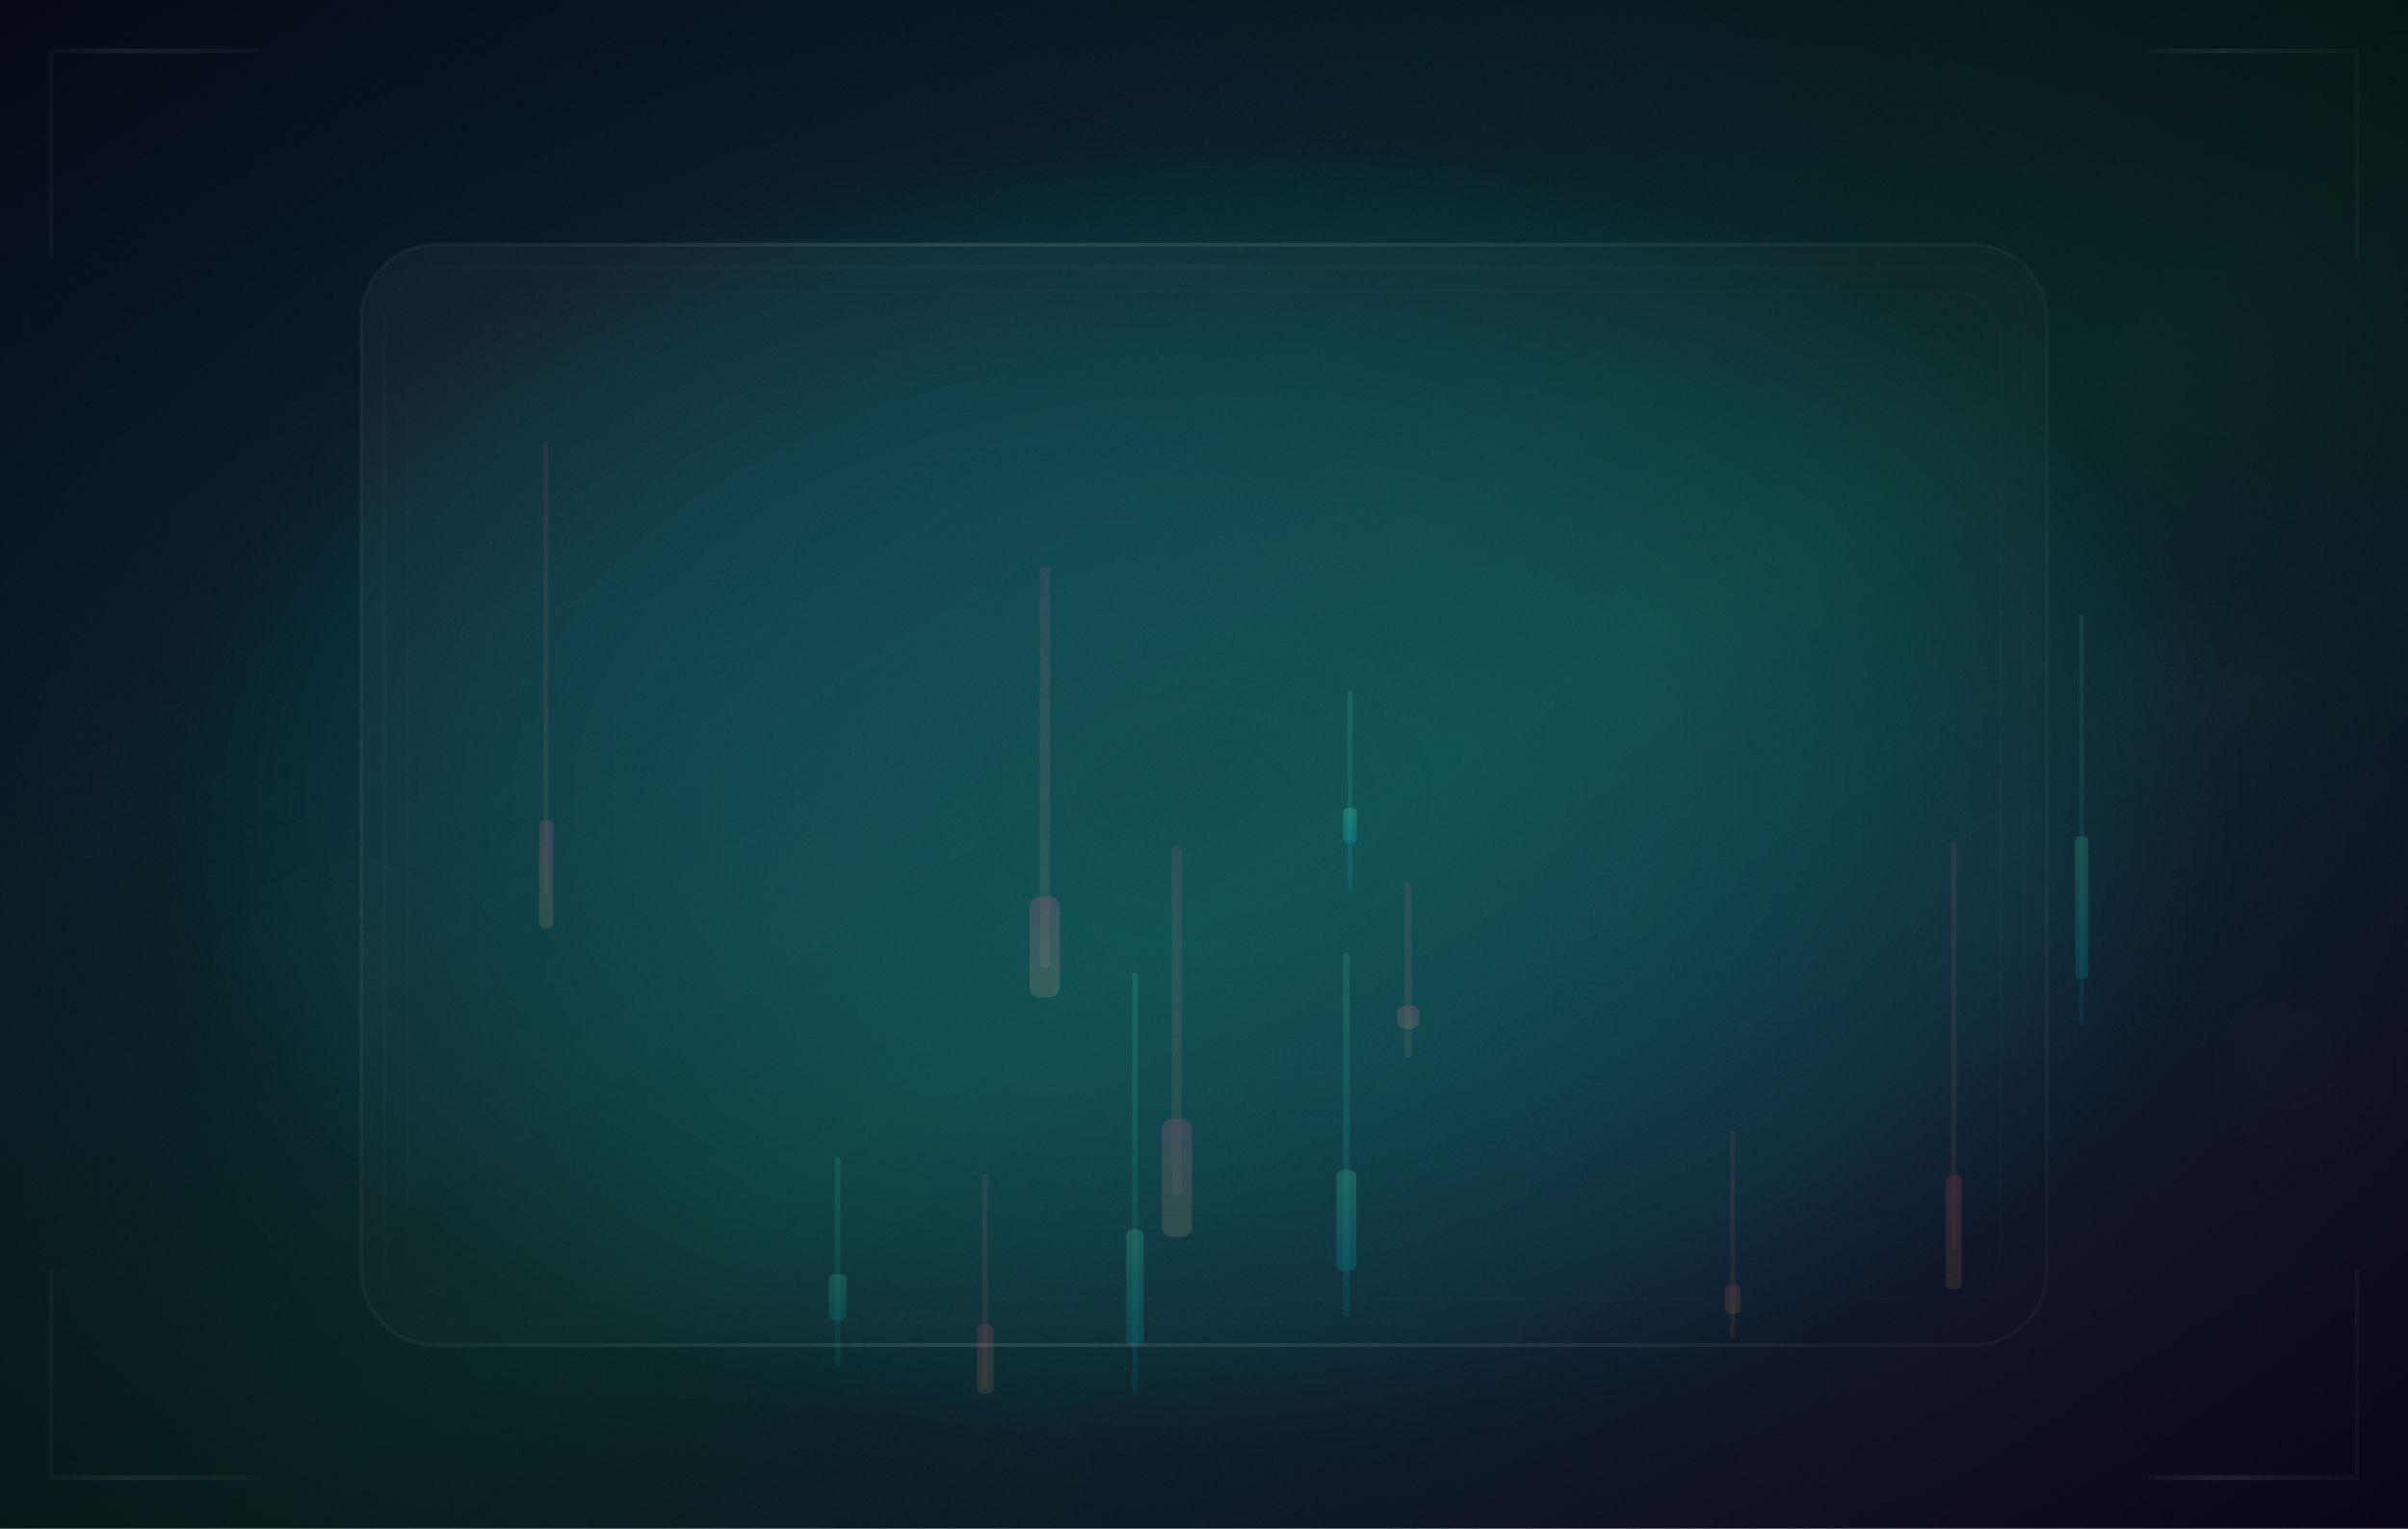
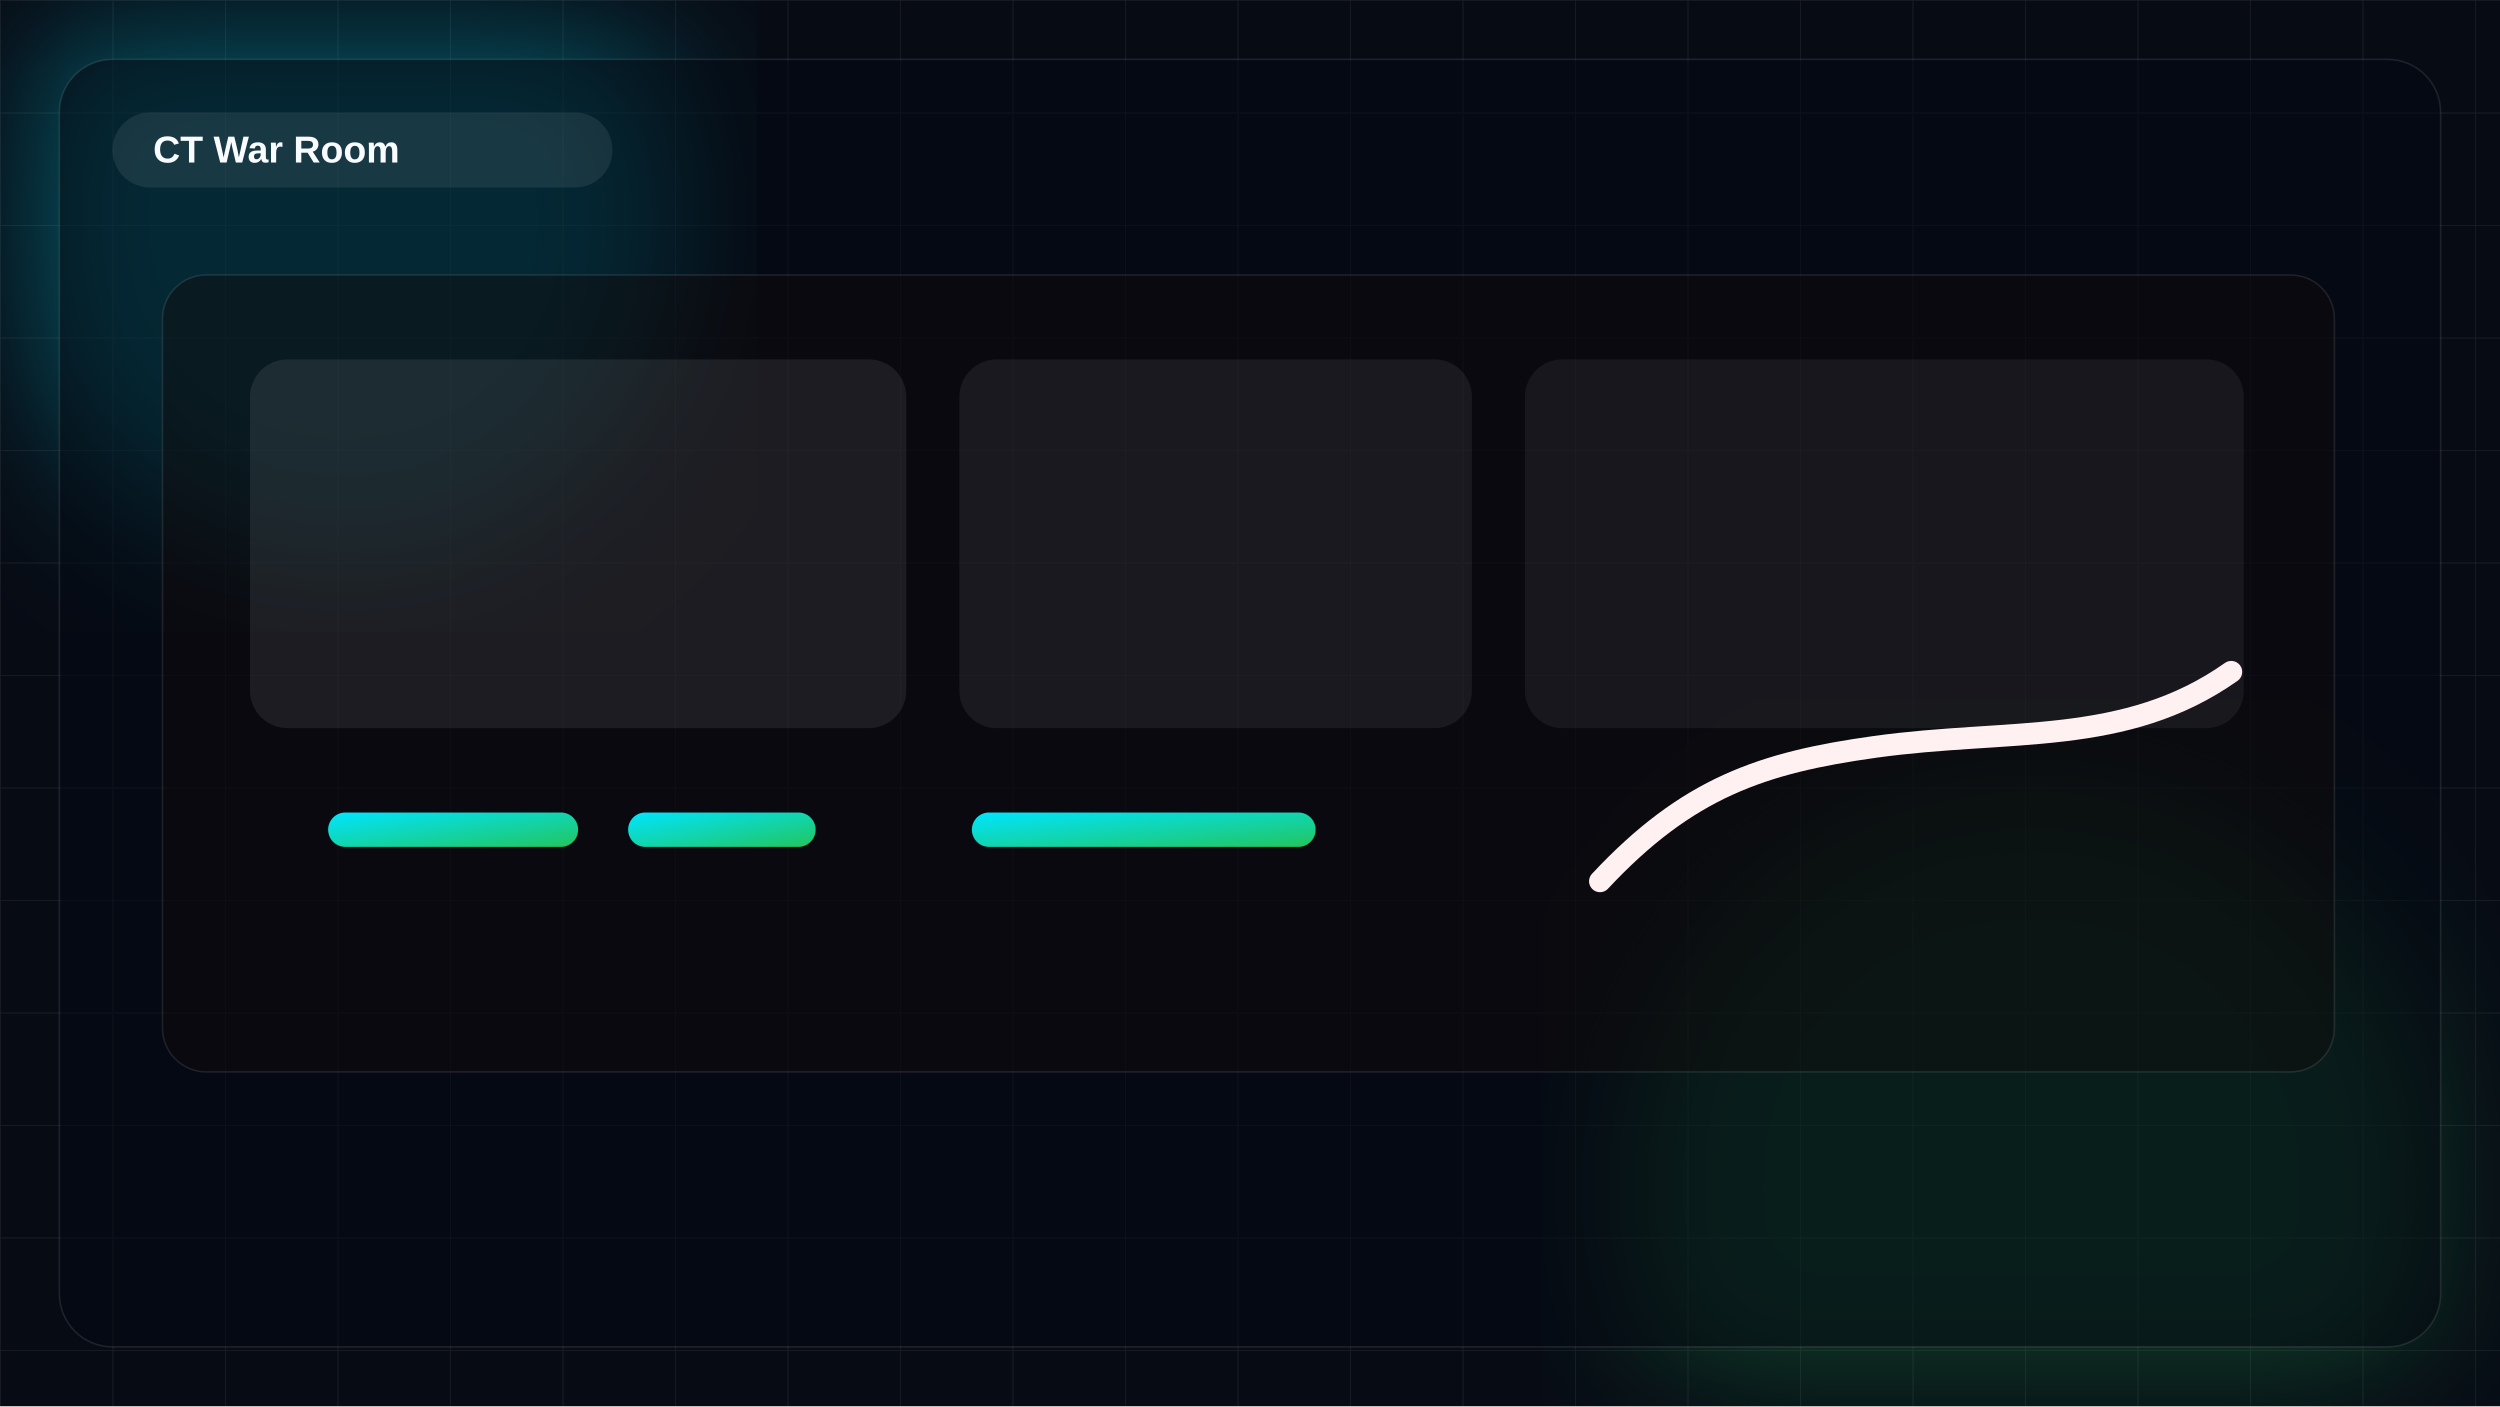
- <svg xmlns="http://www.w3.org/2000/svg" width="1040" height="660" viewBox="0 0 1040 660">
+ <svg xmlns="http://www.w3.org/2000/svg" viewBox="0 0 1600 900">
  <defs>
-     <linearGradient id="gBg" x1="0" y1="0" x2="1" y2="1">
-       <stop offset="0" stop-color="#0B1B3A" />
-       <stop offset="0.55" stop-color="#0B3D3A" />
-       <stop offset="1" stop-color="#1A0B3A" />
+     <linearGradient id="bg" x1="0" y1="0" x2="1" y2="1">
+       <stop offset="0%" stop-color="#00e5ff" />
+       <stop offset="100%" stop-color="#22c55e" />
    </linearGradient>
-     <radialGradient id="gVignette" cx="50%" cy="52%" r="78%">
-       <stop offset="0" stop-color="#00E5FF" stop-opacity="0.08" />
-       <stop offset="0.55" stop-color="#000000" stop-opacity="0.34" />
-       <stop offset="1" stop-color="#000000" stop-opacity="0.72" />
-     </radialGradient>
-     <linearGradient id="gGrid" x1="0" y1="0" x2="0" y2="1">
-       <stop offset="0" stop-color="#FFFFFF" stop-opacity="0.16" />
-       <stop offset="1" stop-color="#FFFFFF" stop-opacity="0.02" />
-     </linearGradient>
-     <linearGradient id="gFrame" x1="0" y1="0" x2="1" y2="0">
-       <stop offset="0" stop-color="#FFFFFF" stop-opacity="0.12" />
-       <stop offset="0.35" stop-color="#FFFFFF" stop-opacity="0.34" />
-       <stop offset="1" stop-color="#FFFFFF" stop-opacity="0.10" />
-     </linearGradient>
-     <radialGradient id="gGlow" cx="40%" cy="35%" r="85%">
-       <stop offset="0" stop-color="#FFFFFF" stop-opacity="0.28" />
-       <stop offset="0.45" stop-color="#FFFFFF" stop-opacity="0.08" />
-       <stop offset="1" stop-color="#FFFFFF" stop-opacity="0" />
-     </radialGradient>
-     <radialGradient id="gGlow2" cx="65%" cy="55%" r="95%">
-       <stop offset="0" stop-color="#FFFFFF" stop-opacity="0.18" />
-       <stop offset="0.6" stop-color="#FFFFFF" stop-opacity="0.06" />
-       <stop offset="1" stop-color="#FFFFFF" stop-opacity="0" />
-     </radialGradient>
-     <linearGradient id="gGlass" x1="0" y1="0" x2="1" y2="1">
-       <stop offset="0" stop-color="#FFFFFF" stop-opacity="0.12" />
-       <stop offset="0.35" stop-color="#FFFFFF" stop-opacity="0.06" />
-       <stop offset="1" stop-color="#000000" stop-opacity="0.08" />
-     </linearGradient>
-     <linearGradient id="gUp" x1="0" y1="0" x2="0" y2="1">
-       <stop offset="0" stop-color="#5BFFB8" stop-opacity="0.95" />
-       <stop offset="1" stop-color="#00E5FF" stop-opacity="0.75" />
-     </linearGradient>
-     <linearGradient id="gDn" x1="0" y1="0" x2="0" y2="1">
-       <stop offset="0" stop-color="#FF4B91" stop-opacity="0.95" />
-       <stop offset="1" stop-color="#FFB86C" stop-opacity="0.75" />
-     </linearGradient>
-     <filter id="fNoise" x="-20%" y="-20%" width="140%" height="140%">
-       <feTurbulence type="fractalNoise" baseFrequency="0.8" numOctaves="2" seed="6" />
-       <feColorMatrix type="matrix" values="         1 0 0 0 0         0 1 0 0 0         0 0 1 0 0         0 0 0 0.18 0" />
+     <filter id="blur">
+       <feGaussianBlur stdDeviation="48" />
    </filter>
-     <filter id="fSoft" x="-20%" y="-20%" width="140%" height="140%">
-       <feGaussianBlur stdDeviation="4" />
-     </filter>
+     <pattern id="grid" width="72" height="72" patternUnits="userSpaceOnUse">
+       <path d="M72 0H0V72" fill="none" stroke="rgba(255,255,255,.08)" stroke-width="1" />
+     </pattern>
  </defs>
-   <rect width="1040" height="660" fill="url(#gBg)" />
-   <rect width="1040" height="660" filter="url(#fNoise)" opacity="0.22" />
-   <g opacity="1">
-     <path d="M0 0 V660" stroke="url(#gGrid)" stroke-width="1" opacity="0.10" />
-     <path d="M56 0 V660" stroke="url(#gGrid)" stroke-width="1" opacity="0.10" />
-     <path d="M112 0 V660" stroke="url(#gGrid)" stroke-width="1" opacity="0.10" />
-     <path d="M168 0 V660" stroke="url(#gGrid)" stroke-width="1" opacity="0.10" />
-     <path d="M224 0 V660" stroke="url(#gGrid)" stroke-width="1" opacity="0.10" />
-     <path d="M280 0 V660" stroke="url(#gGrid)" stroke-width="1" opacity="0.10" />
-     <path d="M336 0 V660" stroke="url(#gGrid)" stroke-width="1" opacity="0.10" />
-     <path d="M392 0 V660" stroke="url(#gGrid)" stroke-width="1" opacity="0.10" />
-     <path d="M448 0 V660" stroke="url(#gGrid)" stroke-width="1" opacity="0.10" />
-     <path d="M504 0 V660" stroke="url(#gGrid)" stroke-width="1" opacity="0.10" />
-     <path d="M560 0 V660" stroke="url(#gGrid)" stroke-width="1" opacity="0.10" />
-     <path d="M616 0 V660" stroke="url(#gGrid)" stroke-width="1" opacity="0.10" />
-     <path d="M672 0 V660" stroke="url(#gGrid)" stroke-width="1" opacity="0.10" />
-     <path d="M728 0 V660" stroke="url(#gGrid)" stroke-width="1" opacity="0.10" />
-     <path d="M784 0 V660" stroke="url(#gGrid)" stroke-width="1" opacity="0.10" />
-     <path d="M840 0 V660" stroke="url(#gGrid)" stroke-width="1" opacity="0.10" />
-     <path d="M896 0 V660" stroke="url(#gGrid)" stroke-width="1" opacity="0.10" />
-     <path d="M952 0 V660" stroke="url(#gGrid)" stroke-width="1" opacity="0.10" />
-     <path d="M1008 0 V660" stroke="url(#gGrid)" stroke-width="1" opacity="0.10" />
-     <path d="M0 0 H1040" stroke="url(#gGrid)" stroke-width="1" opacity="0.10" />
-     <path d="M0 56 H1040" stroke="url(#gGrid)" stroke-width="1" opacity="0.10" />
-     <path d="M0 112 H1040" stroke="url(#gGrid)" stroke-width="1" opacity="0.10" />
-     <path d="M0 168 H1040" stroke="url(#gGrid)" stroke-width="1" opacity="0.10" />
-     <path d="M0 224 H1040" stroke="url(#gGrid)" stroke-width="1" opacity="0.10" />
-     <path d="M0 280 H1040" stroke="url(#gGrid)" stroke-width="1" opacity="0.10" />
-     <path d="M0 336 H1040" stroke="url(#gGrid)" stroke-width="1" opacity="0.10" />
-     <path d="M0 392 H1040" stroke="url(#gGrid)" stroke-width="1" opacity="0.10" />
-     <path d="M0 448 H1040" stroke="url(#gGrid)" stroke-width="1" opacity="0.10" />
-     <path d="M0 504 H1040" stroke="url(#gGrid)" stroke-width="1" opacity="0.10" />
-     <path d="M0 560 H1040" stroke="url(#gGrid)" stroke-width="1" opacity="0.10" />
-     <path d="M0 616 H1040" stroke="url(#gGrid)" stroke-width="1" opacity="0.10" />
+   <rect width="100%" height="100%" fill="#070b14" />
+   <rect width="100%" height="100%" fill="url(#grid)" />
+   <circle cx="220" cy="140" r="220" fill="#00e5ff" opacity=".30" filter="url(#blur)" />
+   <circle cx="1300" cy="760" r="260" fill="#22c55e" opacity=".24" filter="url(#blur)" />
+   <rect x="38" y="38" width="1524" height="824" rx="34" fill="rgba(5,9,18,.52)" stroke="rgba(255,255,255,.10)" />
+   <rect x="72" y="72" width="320" height="48" rx="24" fill="rgba(255,255,255,.08)" />
+   <text x="98" y="104" fill="#f8fbff" font-size="24" font-family="Segoe UI,Arial,sans-serif" font-weight="700">CT War Room</text>
+   <g>
+     <rect x="104" y="176" width="1390" height="510" rx="28" fill="rgba(16,10,10,.44)" stroke="rgba(255,255,255,.10)" />
+     <rect x="160" y="230" width="420" height="236" rx="24" fill="rgba(255,255,255,.08)" />
+     <rect x="614" y="230" width="328" height="236" rx="24" fill="rgba(255,255,255,.07)" />
+     <rect x="976" y="230" width="460" height="236" rx="24" fill="rgba(255,255,255,.06)" />
+     <g fill="url(#bg)">
+       <rect x="210" y="520" width="160" height="22" rx="11" />
+       <rect x="402" y="520" width="120" height="22" rx="11" />
+       <rect x="622" y="520" width="220" height="22" rx="11" />
+     </g>
+     <path d="M1024 564C1080 504 1128 488 1200 478C1286 466 1360 478 1428 430" fill="none" stroke="#fff1f2" stroke-width="14" stroke-linecap="round" />
  </g>
-   <g filter="url(#fSoft)" opacity="0.65">
-     <circle cx="985.1" cy="313.2" r="37.6" fill="url(#gGlow)" opacity="0.084" />
-     <circle cx="971.5" cy="167.7" r="59.0" fill="url(#gGlow)" opacity="0.086" />
-     <circle cx="144.5" cy="498.5" r="45.5" fill="url(#gGlow)" opacity="0.043" />
-     <circle cx="151.9" cy="434.2" r="60.8" fill="url(#gGlow)" opacity="0.080" />
-     <circle cx="440.5" cy="637.2" r="31.1" fill="url(#gGlow)" opacity="0.044" />
-     <circle cx="884.4" cy="398.8" r="59.2" fill="url(#gGlow)" opacity="0.072" />
-     <circle cx="995.7" cy="464.8" r="37.2" fill="url(#gGlow)" opacity="0.096" />
-     <circle cx="947.9" cy="318.3" r="55.2" fill="url(#gGlow)" opacity="0.092" />
-     <circle cx="1024.2" cy="144.7" r="45.9" fill="url(#gGlow)" opacity="0.039" />
-     <circle cx="54.9" cy="338.0" r="37.9" fill="url(#gGlow)" opacity="0.044" />
-   </g>
-   <g opacity="0.55">
-     <rect x="488.9" y="420.0" width="2.5" height="180.9" rx="1.3" fill="url(#gUp)" opacity="0.25" />
-     <rect x="486.4" y="530.9" width="7.5" height="50.0" rx="2.5" fill="url(#gUp)" opacity="0.42" />
-     <rect x="582.0" y="298.1" width="2.0" height="85.7" rx="1.0" fill="url(#gUp)" opacity="0.25" />
-     <rect x="580.0" y="348.9" width="6.0" height="15.0" rx="2.0" fill="url(#gUp)" opacity="0.42" />
-     <rect x="234.8" y="190.2" width="2.0" height="195.7" rx="1.0" fill="url(#gDn)" opacity="0.25" />
-     <rect x="232.8" y="354.3" width="6.1" height="46.2" rx="2.0" fill="url(#gDn)" opacity="0.42" />
-     <rect x="898.1" y="265.5" width="1.9" height="177.1" rx="1.0" fill="url(#gUp)" opacity="0.25" />
-     <rect x="896.2" y="361.1" width="5.8" height="61.5" rx="1.9" fill="url(#gUp)" opacity="0.42" />
-     <rect x="842.7" y="363.2" width="2.3" height="176.4" rx="1.2" fill="url(#gDn)" opacity="0.25" />
-     <rect x="840.3" y="507.3" width="7.0" height="49.3" rx="2.3" fill="url(#gDn)" opacity="0.42" />
-     <rect x="360.5" y="499.5" width="2.5" height="90.5" rx="1.3" fill="url(#gUp)" opacity="0.25" />
-     <rect x="358.0" y="550.2" width="7.6" height="19.9" rx="2.5" fill="url(#gUp)" opacity="0.42" />
-     <rect x="747.2" y="488.4" width="2.2" height="89.5" rx="1.1" fill="url(#gDn)" opacity="0.25" />
-     <rect x="745.0" y="554.7" width="6.7" height="12.6" rx="2.2" fill="url(#gDn)" opacity="0.42" />
-     <rect x="506.1" y="365.3" width="4.3" height="150.5" rx="2.2" fill="url(#gDn)" opacity="0.25" />
-     <rect x="501.8" y="483.1" width="13.0" height="50.9" rx="4.3" fill="url(#gDn)" opacity="0.42" />
-     <rect x="449.1" y="244.1" width="4.3" height="174.0" rx="2.2" fill="url(#gDn)" opacity="0.25" />
-     <rect x="444.7" y="387.2" width="13.0" height="43.4" rx="4.3" fill="url(#gDn)" opacity="0.42" />
-     <rect x="580.0" y="411.4" width="2.9" height="157.3" rx="1.4" fill="url(#gUp)" opacity="0.25" />
-     <rect x="577.2" y="505.2" width="8.6" height="43.6" rx="2.9" fill="url(#gUp)" opacity="0.42" />
-     <rect x="424.3" y="507.1" width="2.4" height="92.1" rx="1.2" fill="url(#gDn)" opacity="0.25" />
-     <rect x="422.0" y="571.7" width="7.1" height="30.1" rx="2.4" fill="url(#gDn)" opacity="0.42" />
-     <rect x="606.6" y="380.7" width="3.1" height="75.9" rx="1.6" fill="url(#gDn)" opacity="0.25" />
-     <rect x="603.5" y="434.1" width="9.4" height="10.0" rx="3.1" fill="url(#gDn)" opacity="0.42" />
-   </g>
-   <g opacity="0.92">
-     <rect x="156.0" y="105.6" width="728.0" height="475.2" rx="32" fill="url(#gGlass)" stroke="url(#gFrame)" stroke-width="1.6" opacity="0.55" />
-     <rect x="166.0" y="115.6" width="708.0" height="455.2" rx="26" fill="none" stroke="url(#gGlow)" stroke-width="2.0" opacity="0.35" />
-     <rect x="176.0" y="125.6" width="688.0" height="435.2" rx="22" fill="none" stroke="url(#gGlow2)" stroke-width="1.4" opacity="0.22" />
-   </g>
-   <g opacity="0.85">
-     <path d="M 22 112 L 22 22 L 112 22" stroke="url(#gFrame)" stroke-width="2.0" fill="none" opacity="0.65" />
-     <path d="M 1018 112 L 1018 22 L 928 22" stroke="url(#gFrame)" stroke-width="2.0" fill="none" opacity="0.65" />
-     <path d="M 22 548 L 22 638 L 112 638" stroke="url(#gFrame)" stroke-width="2.0" fill="none" opacity="0.65" />
-     <path d="M 1018 548 L 1018 638 L 928 638" stroke="url(#gFrame)" stroke-width="2.0" fill="none" opacity="0.65" />
-   </g>
-   <rect width="1040" height="660" fill="url(#gVignette)" />
</svg>
